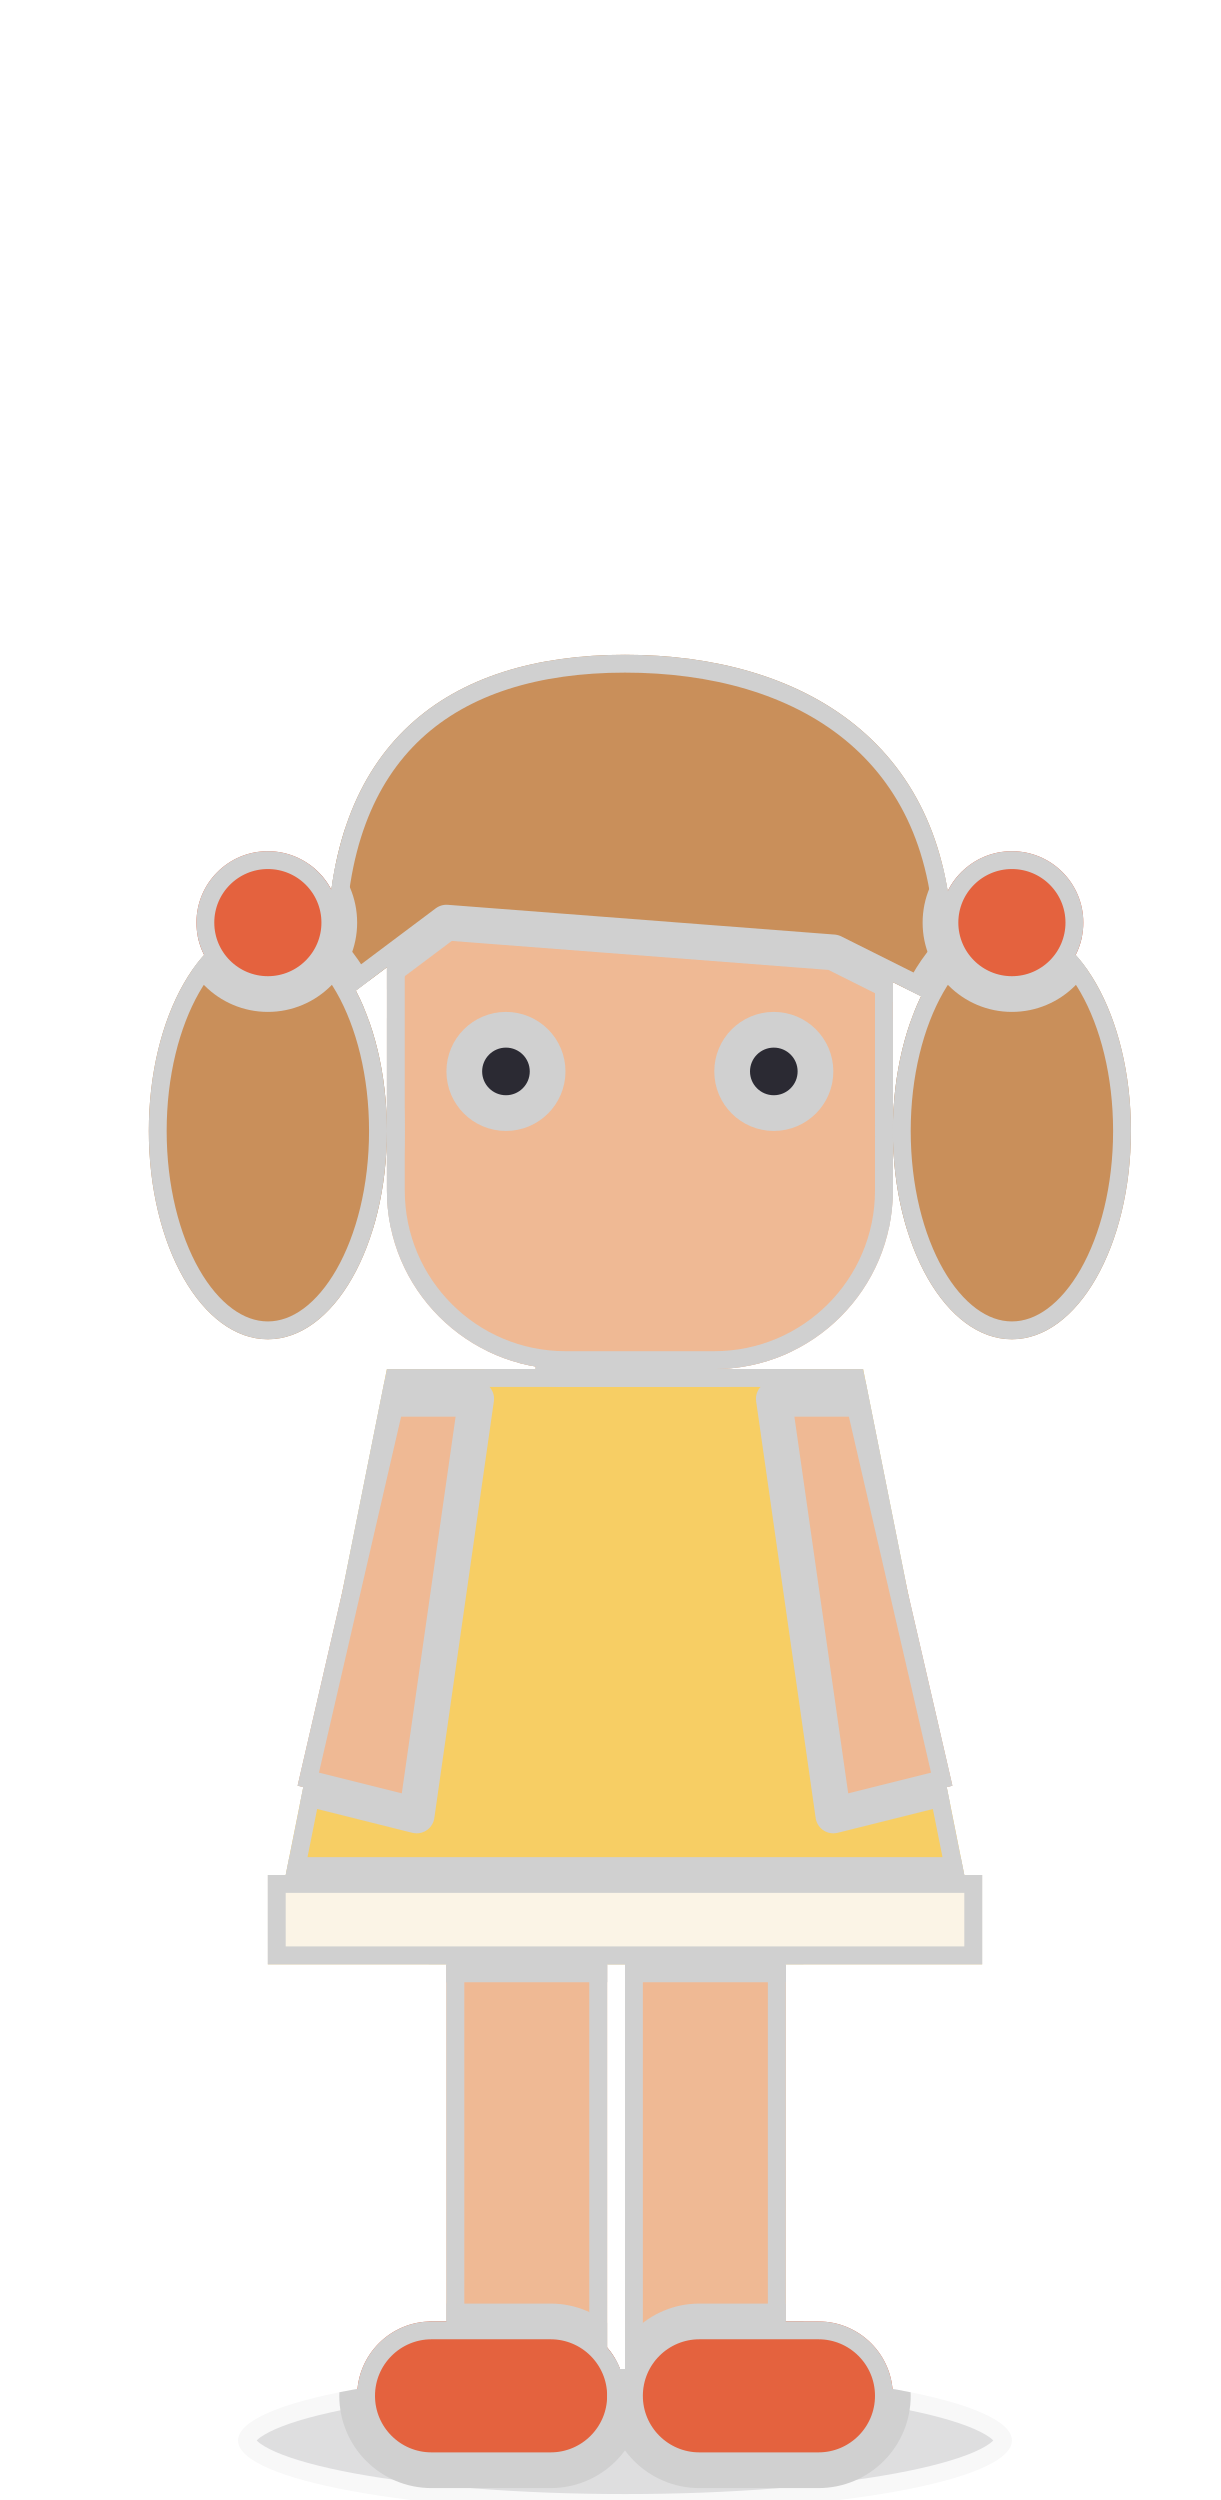
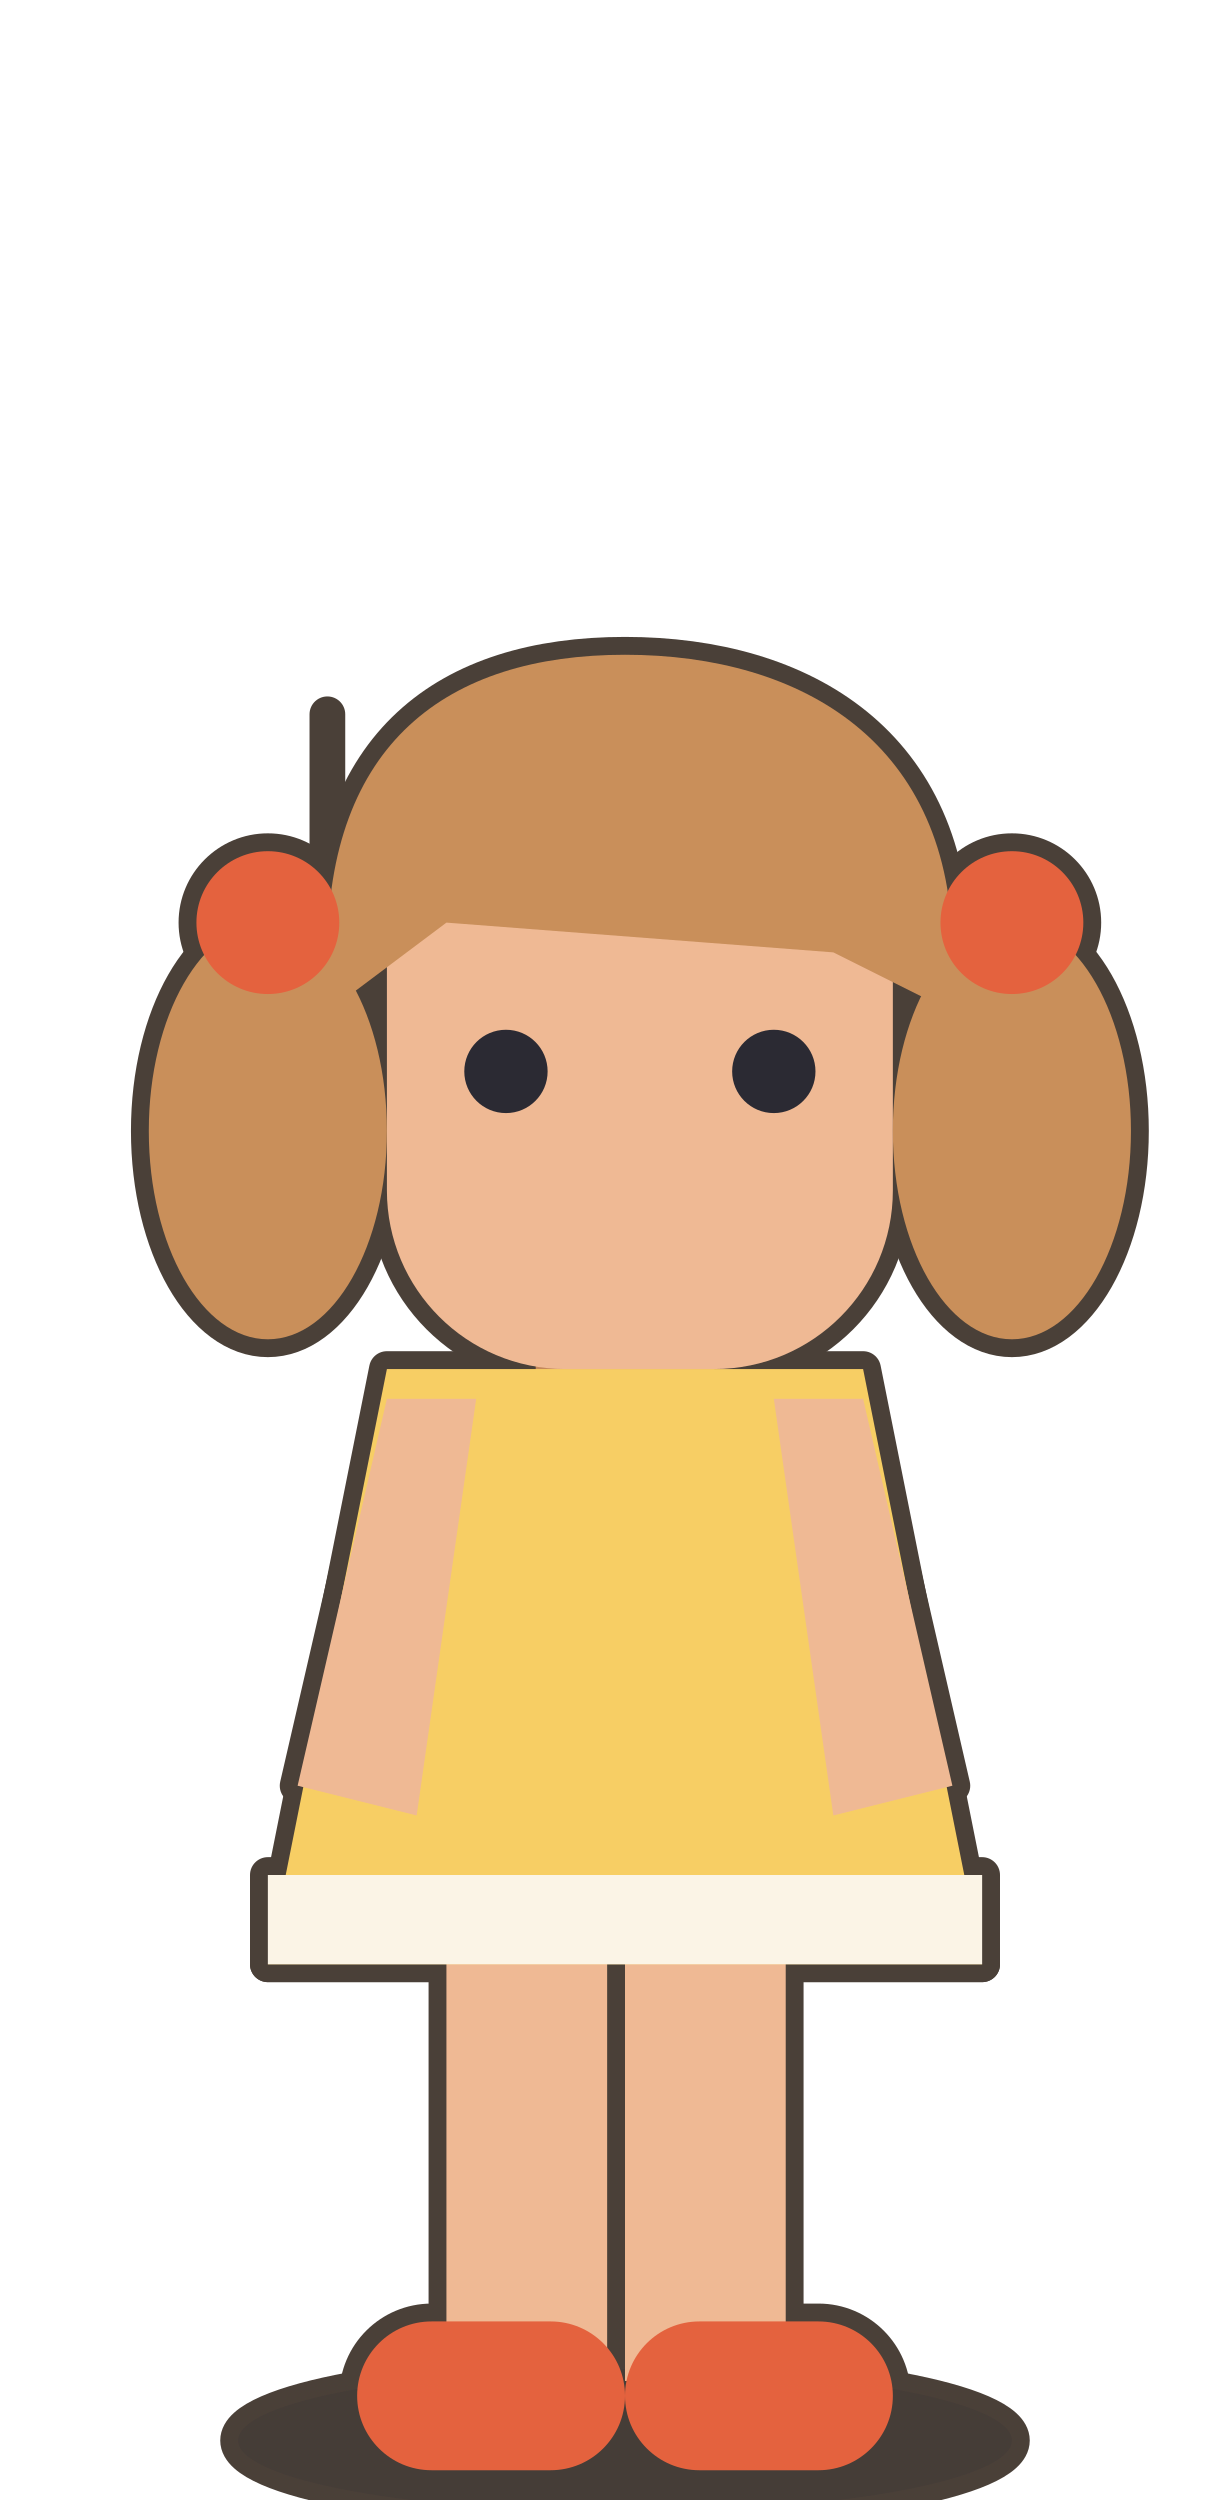
<svg xmlns="http://www.w3.org/2000/svg" width="123" height="252" viewBox="1 0 41 84">
-   <clipPath id="rim_person_girl_summer_walk0">
-     <ellipse cx="22" cy="82" rx="13" ry="2.4" fill="#2B2A33" opacity="0.16" />
-     <rect x="16" y="64" width="5.4" height="16" fill="#EFB994" />
-     <rect x="22" y="64" width="5.4" height="16" fill="#EFB994" />
-     <rect x="13" y="78" width="9" height="5" rx="2.5" fill="#E4623E" />
-     <rect x="22" y="78" width="9" height="5" rx="2.5" fill="#E4623E" />
+   <g id="paperscrape-outline" fill="#4a4038" stroke="#4a4038" stroke-width="1.2" stroke-linejoin="round" stroke-linecap="round">
+     <ellipse cx="22" cy="82" rx="13" ry="2.4" />
+     <rect x="16" y="64" width="5.4" height="16" />
+     <rect x="22" y="64" width="5.4" height="16" />
+     <rect x="13" y="78" width="9" height="5" rx="2.5" />
+     <rect x="22" y="78" width="9" height="5" rx="2.5" />
+     <g transform="translate(0 0) scale(1 1)">
+       <rect x="19" y="44" width="6" height="4" />
+       <polygon points="14,46 30,46 34,66 10,66" />
+       <polygon points="10,63 34,63 34,66 10,66" />
+       <polygon points="14,47 17,47 15,61 11,60" />
+       <polygon points="27,47 30,47 33,60 29,61" />
+       <rect x="14" y="26" width="17" height="20" rx="6" />
+       <path d="M12 24 C12 40 12 40 12 40 L12 24 Z" />
+       <path d="M12 32 C12 25 16 22 22 22 C28 22 33 25 33 32 L33 34 L29 32 L16 31 L12 34 Z" />
+       <ellipse cx="10" cy="38" rx="4" ry="7" />
+       <ellipse cx="35" cy="38" rx="4" ry="7" />
+       <circle cx="10" cy="31" r="2.4" />
+       <circle cx="35" cy="31" r="2.4" />
+       <circle cx="18" cy="36" r="1.4" />
+       <circle cx="27" cy="36" r="1.4" />
+     </g>
+   </g>
+   <ellipse cx="22" cy="82" rx="13" ry="2.4" fill="#2B2A33" opacity="0.16" />
+   <rect x="16" y="64" width="5.4" height="16" fill="#EFB994" />
+   <rect x="22" y="64" width="5.4" height="16" fill="#EFB994" />
+   <rect x="13" y="78" width="9" height="5" rx="2.5" fill="#E4623E" />
+   <rect x="22" y="78" width="9" height="5" rx="2.5" fill="#E4623E" />
+   <g transform="translate(0 0) scale(1 1)">
    <rect x="19" y="44" width="6" height="4" fill="#C4885B" />
    <polygon points="14,46 30,46 34,66 10,66" fill="#F7CE64" />
    <polygon points="10,63 34,63 34,66 10,66" fill="#FBF4E6" />
    <polygon points="14,47 17,47 15,61 11,60" fill="#EFB994" />
    <polygon points="27,47 30,47 33,60 29,61" fill="#EFB994" />
    <rect x="14" y="26" width="17" height="20" rx="6" fill="#EFB994" />
    <path d="M12 24 C12 40 12 40 12 40 L12 24 Z" fill="#C98F5A" />
    <path d="M12 32 C12 25 16 22 22 22 C28 22 33 25 33 32 L33 34 L29 32 L16 31 L12 34 Z" fill="#C98F5A" />
    <ellipse cx="10" cy="38" rx="4" ry="7" fill="#C98F5A" />
    <ellipse cx="35" cy="38" rx="4" ry="7" fill="#C98F5A" />
    <circle cx="10" cy="31" r="2.4" fill="#E4623E" />
    <circle cx="35" cy="31" r="2.4" fill="#E4623E" />
    <circle cx="18" cy="36" r="1.4" fill="#2B2A33" />
    <circle cx="27" cy="36" r="1.4" fill="#2B2A33" />
-   </clipPath>
-   <g clip-path="url(#rim_person_girl_summer_walk0)">
-     <ellipse stroke="#d0d0d0" stroke-width="1.2" stroke-linejoin="round" cx="22" cy="82" rx="13" ry="2.4" fill="#2B2A33" opacity="0.16" />
-     <rect stroke="#d0d0d0" stroke-width="1.2" stroke-linejoin="round" x="16" y="64" width="5.4" height="16" fill="#EFB994" />
-     <rect stroke="#d0d0d0" stroke-width="1.2" stroke-linejoin="round" x="22" y="64" width="5.4" height="16" fill="#EFB994" />
-     <rect stroke="#d0d0d0" stroke-width="1.2" stroke-linejoin="round" x="13" y="78" width="9" height="5" rx="2.5" fill="#E4623E" />
-     <rect stroke="#d0d0d0" stroke-width="1.2" stroke-linejoin="round" x="22" y="78" width="9" height="5" rx="2.5" fill="#E4623E" />
-     <g transform="translate(0 0) scale(1 1)">
-       <rect stroke="#d0d0d0" stroke-width="1.2" stroke-linejoin="round" x="19" y="44" width="6" height="4" fill="#C4885B" />
-       <polygon stroke="#d0d0d0" stroke-width="1.2" stroke-linejoin="round" points="14,46 30,46 34,66 10,66" fill="#F7CE64" />
-       <polygon stroke="#d0d0d0" stroke-width="1.2" stroke-linejoin="round" points="10,63 34,63 34,66 10,66" fill="#FBF4E6" />
-       <polygon stroke="#d0d0d0" stroke-width="1.2" stroke-linejoin="round" points="14,47 17,47 15,61 11,60" fill="#EFB994" />
-       <polygon stroke="#d0d0d0" stroke-width="1.2" stroke-linejoin="round" points="27,47 30,47 33,60 29,61" fill="#EFB994" />
-       <rect stroke="#d0d0d0" stroke-width="1.2" stroke-linejoin="round" x="14" y="26" width="17" height="20" rx="6" fill="#EFB994" />
-       <path stroke="#d0d0d0" stroke-width="1.2" stroke-linejoin="round" d="M12 24 C12 40 12 40 12 40 L12 24 Z" fill="#C98F5A" />
-       <path stroke="#d0d0d0" stroke-width="1.2" stroke-linejoin="round" d="M12 32 C12 25 16 22 22 22 C28 22 33 25 33 32 L33 34 L29 32 L16 31 L12 34 Z" fill="#C98F5A" />
-       <ellipse stroke="#d0d0d0" stroke-width="1.2" stroke-linejoin="round" cx="10" cy="38" rx="4" ry="7" fill="#C98F5A" />
-       <ellipse stroke="#d0d0d0" stroke-width="1.2" stroke-linejoin="round" cx="35" cy="38" rx="4" ry="7" fill="#C98F5A" />
-       <circle stroke="#d0d0d0" stroke-width="1.2" stroke-linejoin="round" cx="10" cy="31" r="2.4" fill="#E4623E" />
-       <circle stroke="#d0d0d0" stroke-width="1.2" stroke-linejoin="round" cx="35" cy="31" r="2.4" fill="#E4623E" />
-       <circle stroke="#d0d0d0" stroke-width="1.2" stroke-linejoin="round" cx="18" cy="36" r="1.4" fill="#2B2A33" />
-       <circle stroke="#d0d0d0" stroke-width="1.2" stroke-linejoin="round" cx="27" cy="36" r="1.4" fill="#2B2A33" />
-     </g>
  </g>
</svg>
